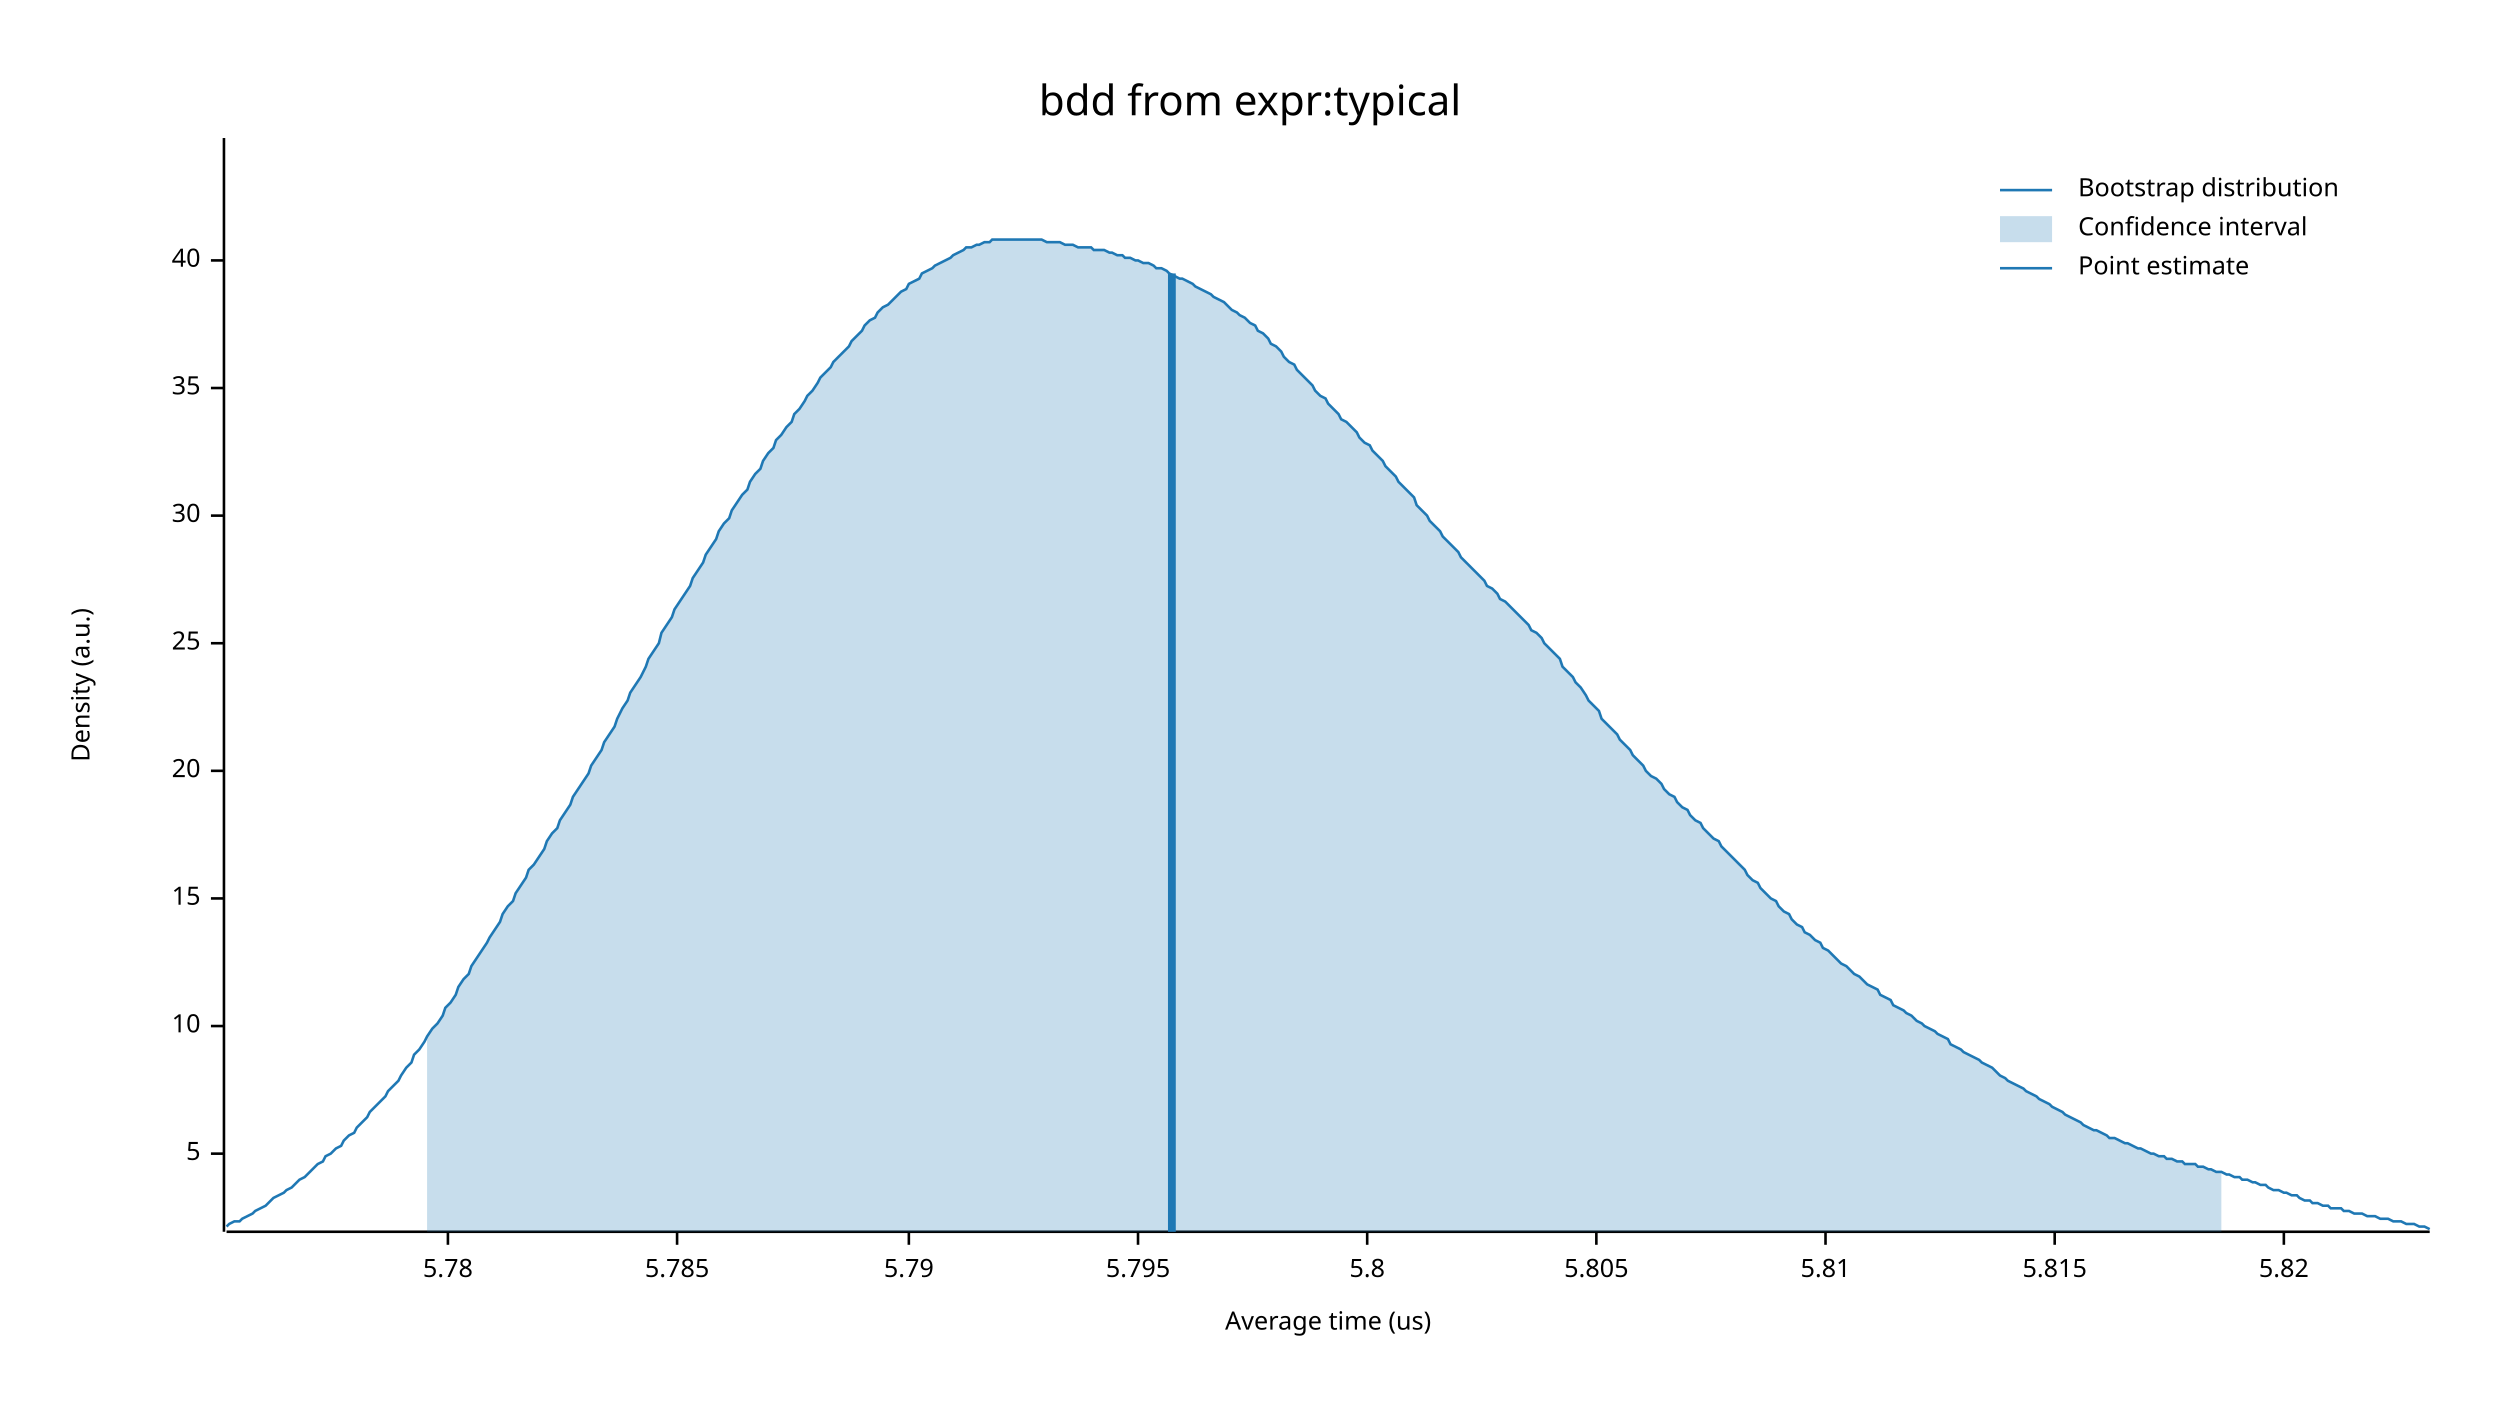
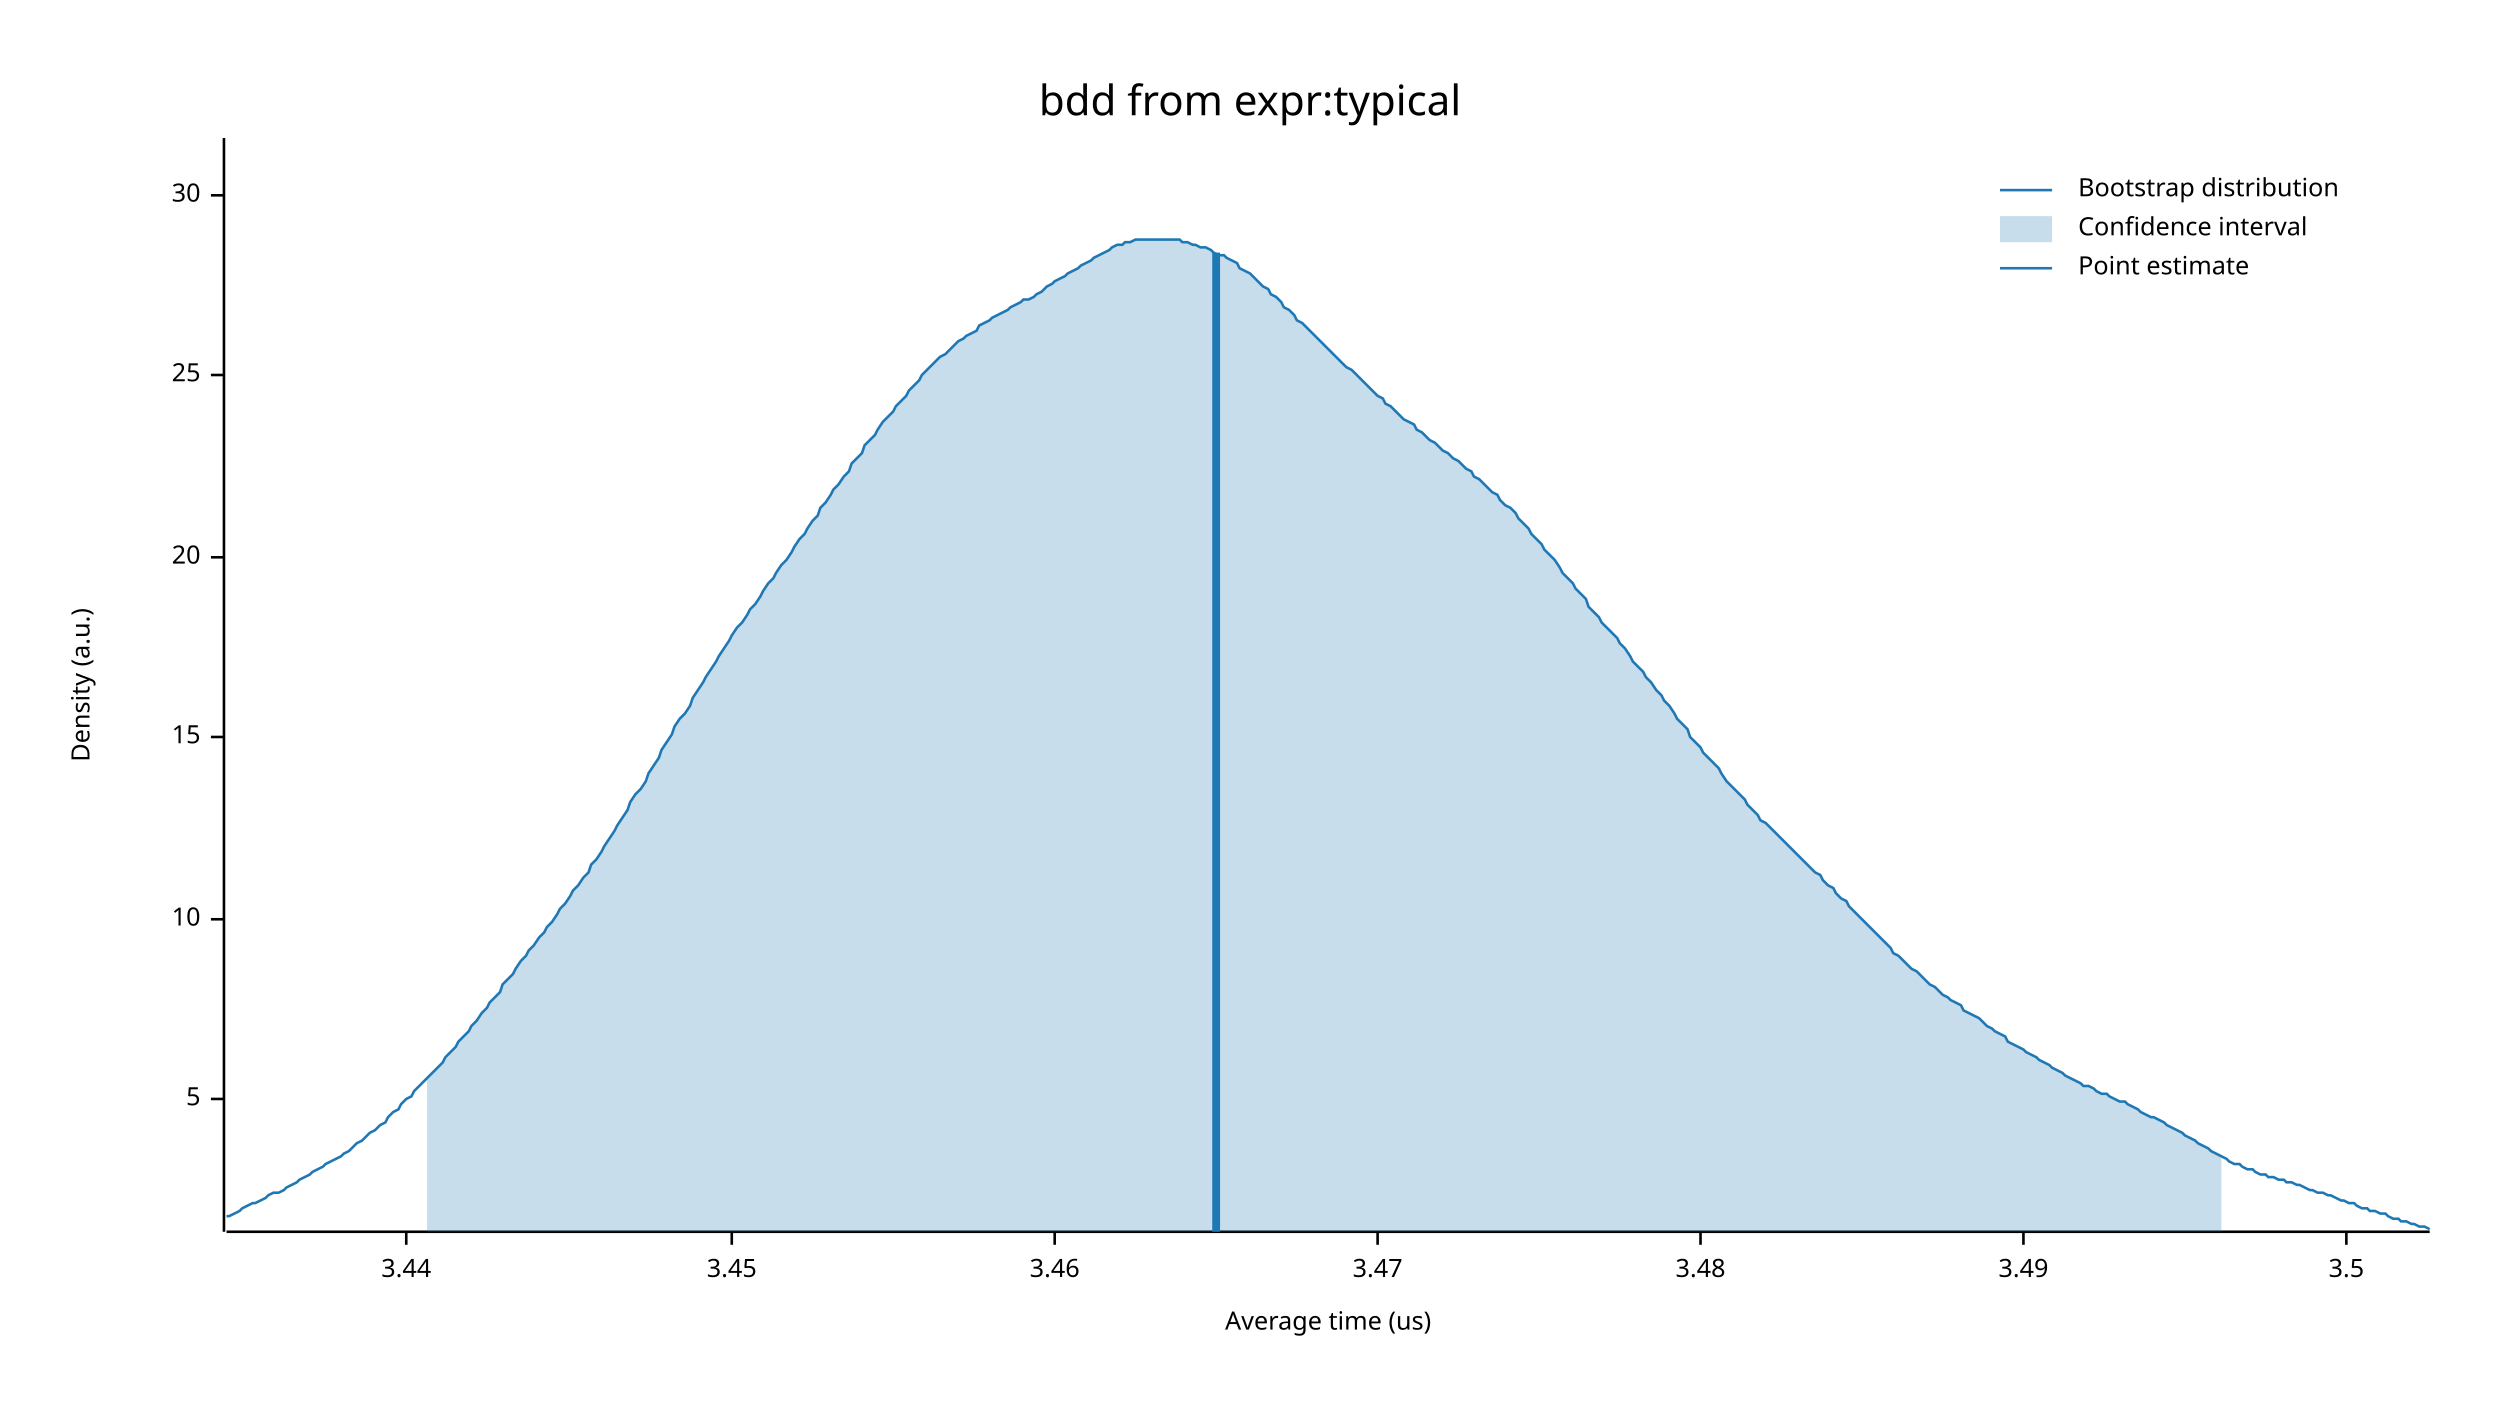
<svg xmlns="http://www.w3.org/2000/svg" width="960" height="540" viewBox="0 0 960 540">
  <text x="480" y="32" dy="0.76em" text-anchor="middle" font-family="sans-serif" font-size="16.129" opacity="1" fill="#000000">
bdd from expr:typical
</text>
  <text x="27" y="263" dy="0.76em" text-anchor="middle" font-family="sans-serif" font-size="9.677" opacity="1" fill="#000000" transform="rotate(270, 27, 263)">
Density (a.u.)
</text>
  <text x="510" y="513" dy="-0.5ex" text-anchor="middle" font-family="sans-serif" font-size="9.677" opacity="1" fill="#000000">
Average time (us)
</text>
  <polyline fill="none" opacity="1" stroke="#000000" stroke-width="1" points="86,53 86,473 " />
-   <text x="77" y="443" dy="0.5ex" text-anchor="end" font-family="sans-serif" font-size="9.677" opacity="1" fill="#000000">
+   <text x="77" y="422" dy="0.5ex" text-anchor="end" font-family="sans-serif" font-size="9.677" opacity="1" fill="#000000">
5
</text>
-   <polyline fill="none" opacity="1" stroke="#000000" stroke-width="1" points="81,443 86,443 " />
-   <text x="77" y="394" dy="0.5ex" text-anchor="end" font-family="sans-serif" font-size="9.677" opacity="1" fill="#000000">
+   <polyline fill="none" opacity="1" stroke="#000000" stroke-width="1" points="81,422 86,422 " />
+   <text x="77" y="353" dy="0.5ex" text-anchor="end" font-family="sans-serif" font-size="9.677" opacity="1" fill="#000000">
10
</text>
-   <polyline fill="none" opacity="1" stroke="#000000" stroke-width="1" points="81,394 86,394 " />
-   <text x="77" y="345" dy="0.5ex" text-anchor="end" font-family="sans-serif" font-size="9.677" opacity="1" fill="#000000">
+   <polyline fill="none" opacity="1" stroke="#000000" stroke-width="1" points="81,353 86,353 " />
+   <text x="77" y="283" dy="0.5ex" text-anchor="end" font-family="sans-serif" font-size="9.677" opacity="1" fill="#000000">
15
</text>
-   <polyline fill="none" opacity="1" stroke="#000000" stroke-width="1" points="81,345 86,345 " />
-   <text x="77" y="296" dy="0.5ex" text-anchor="end" font-family="sans-serif" font-size="9.677" opacity="1" fill="#000000">
+   <polyline fill="none" opacity="1" stroke="#000000" stroke-width="1" points="81,283 86,283 " />
+   <text x="77" y="214" dy="0.5ex" text-anchor="end" font-family="sans-serif" font-size="9.677" opacity="1" fill="#000000">
20
</text>
-   <polyline fill="none" opacity="1" stroke="#000000" stroke-width="1" points="81,296 86,296 " />
-   <text x="77" y="247" dy="0.5ex" text-anchor="end" font-family="sans-serif" font-size="9.677" opacity="1" fill="#000000">
+   <polyline fill="none" opacity="1" stroke="#000000" stroke-width="1" points="81,214 86,214 " />
+   <text x="77" y="144" dy="0.5ex" text-anchor="end" font-family="sans-serif" font-size="9.677" opacity="1" fill="#000000">
25
</text>
-   <polyline fill="none" opacity="1" stroke="#000000" stroke-width="1" points="81,247 86,247 " />
-   <text x="77" y="198" dy="0.5ex" text-anchor="end" font-family="sans-serif" font-size="9.677" opacity="1" fill="#000000">
+   <polyline fill="none" opacity="1" stroke="#000000" stroke-width="1" points="81,144 86,144 " />
+   <text x="77" y="75" dy="0.5ex" text-anchor="end" font-family="sans-serif" font-size="9.677" opacity="1" fill="#000000">
30
</text>
-   <polyline fill="none" opacity="1" stroke="#000000" stroke-width="1" points="81,198 86,198 " />
-   <text x="77" y="149" dy="0.5ex" text-anchor="end" font-family="sans-serif" font-size="9.677" opacity="1" fill="#000000">
- 35
+   <polyline fill="none" opacity="1" stroke="#000000" stroke-width="1" points="81,75 86,75 " />
+   <polyline fill="none" opacity="1" stroke="#000000" stroke-width="1" points="87,473 933,473 " />
+   <text x="156" y="483" dy="0.76em" text-anchor="middle" font-family="sans-serif" font-size="9.677" opacity="1" fill="#000000">
+ 3.44
</text>
-   <polyline fill="none" opacity="1" stroke="#000000" stroke-width="1" points="81,149 86,149 " />
-   <text x="77" y="100" dy="0.5ex" text-anchor="end" font-family="sans-serif" font-size="9.677" opacity="1" fill="#000000">
- 40
+   <polyline fill="none" opacity="1" stroke="#000000" stroke-width="1" points="156,473 156,478 " />
+   <text x="281" y="483" dy="0.76em" text-anchor="middle" font-family="sans-serif" font-size="9.677" opacity="1" fill="#000000">
+ 3.45
</text>
-   <polyline fill="none" opacity="1" stroke="#000000" stroke-width="1" points="81,100 86,100 " />
-   <polyline fill="none" opacity="1" stroke="#000000" stroke-width="1" points="87,473 933,473 " />
-   <text x="172" y="483" dy="0.76em" text-anchor="middle" font-family="sans-serif" font-size="9.677" opacity="1" fill="#000000">
- 5.78
+   <polyline fill="none" opacity="1" stroke="#000000" stroke-width="1" points="281,473 281,478 " />
+   <text x="405" y="483" dy="0.76em" text-anchor="middle" font-family="sans-serif" font-size="9.677" opacity="1" fill="#000000">
+ 3.46
</text>
-   <polyline fill="none" opacity="1" stroke="#000000" stroke-width="1" points="172,473 172,478 " />
-   <text x="260" y="483" dy="0.76em" text-anchor="middle" font-family="sans-serif" font-size="9.677" opacity="1" fill="#000000">
- 5.785
+   <polyline fill="none" opacity="1" stroke="#000000" stroke-width="1" points="405,473 405,478 " />
+   <text x="529" y="483" dy="0.76em" text-anchor="middle" font-family="sans-serif" font-size="9.677" opacity="1" fill="#000000">
+ 3.47
</text>
-   <polyline fill="none" opacity="1" stroke="#000000" stroke-width="1" points="260,473 260,478 " />
-   <text x="349" y="483" dy="0.76em" text-anchor="middle" font-family="sans-serif" font-size="9.677" opacity="1" fill="#000000">
- 5.79
+   <polyline fill="none" opacity="1" stroke="#000000" stroke-width="1" points="529,473 529,478 " />
+   <text x="653" y="483" dy="0.76em" text-anchor="middle" font-family="sans-serif" font-size="9.677" opacity="1" fill="#000000">
+ 3.48
</text>
-   <polyline fill="none" opacity="1" stroke="#000000" stroke-width="1" points="349,473 349,478 " />
-   <text x="437" y="483" dy="0.76em" text-anchor="middle" font-family="sans-serif" font-size="9.677" opacity="1" fill="#000000">
- 5.795
+   <polyline fill="none" opacity="1" stroke="#000000" stroke-width="1" points="653,473 653,478 " />
+   <text x="777" y="483" dy="0.76em" text-anchor="middle" font-family="sans-serif" font-size="9.677" opacity="1" fill="#000000">
+ 3.49
</text>
-   <polyline fill="none" opacity="1" stroke="#000000" stroke-width="1" points="437,473 437,478 " />
-   <text x="525" y="483" dy="0.76em" text-anchor="middle" font-family="sans-serif" font-size="9.677" opacity="1" fill="#000000">
- 5.8
+   <polyline fill="none" opacity="1" stroke="#000000" stroke-width="1" points="777,473 777,478 " />
+   <text x="901" y="483" dy="0.76em" text-anchor="middle" font-family="sans-serif" font-size="9.677" opacity="1" fill="#000000">
+ 3.5
</text>
-   <polyline fill="none" opacity="1" stroke="#000000" stroke-width="1" points="525,473 525,478 " />
-   <text x="613" y="483" dy="0.76em" text-anchor="middle" font-family="sans-serif" font-size="9.677" opacity="1" fill="#000000">
- 5.805
- </text>
-   <polyline fill="none" opacity="1" stroke="#000000" stroke-width="1" points="613,473 613,478 " />
-   <text x="701" y="483" dy="0.76em" text-anchor="middle" font-family="sans-serif" font-size="9.677" opacity="1" fill="#000000">
- 5.81
- </text>
-   <polyline fill="none" opacity="1" stroke="#000000" stroke-width="1" points="701,473 701,478 " />
-   <text x="789" y="483" dy="0.76em" text-anchor="middle" font-family="sans-serif" font-size="9.677" opacity="1" fill="#000000">
- 5.815
- </text>
-   <polyline fill="none" opacity="1" stroke="#000000" stroke-width="1" points="789,473 789,478 " />
-   <text x="877" y="483" dy="0.76em" text-anchor="middle" font-family="sans-serif" font-size="9.677" opacity="1" fill="#000000">
- 5.82
- </text>
-   <polyline fill="none" opacity="1" stroke="#000000" stroke-width="1" points="877,473 877,478 " />
-   <polyline fill="none" opacity="1" stroke="#1F78B4" stroke-width="1" points="87,471 88,470 90,469 92,469 93,468 95,467 97,466 98,465 100,464 102,463 103,462 105,460 107,459 109,458 110,457 112,456 114,454 115,453 117,452 119,450 120,449 122,447 124,446 125,444 127,443 129,441 131,440 132,438 134,436 136,435 137,433 139,431 141,429 142,427 144,425 146,423 148,421 149,419 151,417 153,415 154,413 156,410 158,408 159,405 161,403 163,400 164,398 166,395 168,393 170,390 171,387 173,385 175,382 176,379 178,376 180,374 181,371 183,368 185,365 187,362 188,360 190,357 192,354 193,351 195,348 197,346 198,343 200,340 202,337 203,334 205,332 207,329 209,326 210,323 212,320 214,318 215,315 217,312 219,309 220,306 222,303 224,300 226,297 227,294 229,291 231,288 232,285 234,282 236,279 237,276 239,272 241,269 242,266 244,263 246,260 248,256 249,253 251,250 253,247 254,243 256,240 258,237 259,234 261,231 263,228 265,225 266,222 268,219 270,216 271,213 273,210 275,207 276,204 278,201 280,199 281,196 283,193 285,190 287,188 288,185 290,182 292,180 293,177 295,174 297,172 298,169 300,167 302,164 304,162 305,159 307,157 309,154 310,152 312,150 314,147 315,145 317,143 319,141 320,139 322,137 324,135 326,133 327,131 329,129 331,127 332,125 334,123 336,122 337,120 339,118 341,117 343,115 344,114 346,112 348,111 349,109 351,108 353,107 354,105 356,104 358,103 359,102 361,101 363,100 365,99 366,98 368,97 370,96 371,95 373,95 375,94 376,94 378,93 380,93 381,92 383,92 385,92 387,92 388,92 390,92 392,92 393,92 395,92 397,92 398,92 400,92 402,93 404,93 405,93 407,93 409,94 410,94 412,94 414,95 415,95 417,95 419,95 420,96 422,96 424,96 426,97 427,97 429,98 431,98 432,99 434,99 436,100 437,100 439,101 441,101 443,102 444,103 446,103 448,104 449,105 451,106 453,107 454,107 456,108 458,109 459,110 461,111 463,112 465,113 466,114 468,115 470,116 471,117 473,119 475,120 476,121 478,122 480,124 482,125 483,127 485,128 487,130 488,132 490,133 492,135 493,137 495,139 497,140 498,142 500,144 502,146 504,148 505,150 507,152 509,153 510,155 512,157 514,159 515,161 517,162 519,164 521,166 522,168 524,170 526,171 527,173 529,175 531,177 532,179 534,181 536,183 537,185 539,187 541,189 543,191 544,194 546,196 548,198 549,200 551,202 553,204 554,206 556,208 558,210 560,212 561,214 563,216 565,218 566,219 568,221 570,223 571,225 573,226 575,228 576,230 578,231 580,233 582,235 583,236 585,238 587,240 588,242 590,243 592,245 593,247 595,249 597,251 599,253 600,256 602,258 604,260 605,262 607,264 609,267 610,269 612,271 614,273 615,276 617,278 619,280 621,282 622,284 624,286 626,288 627,290 629,292 631,294 632,296 634,298 636,299 638,301 639,303 641,305 643,306 644,308 646,310 648,311 649,313 651,315 653,316 654,318 656,320 658,322 660,323 661,325 663,327 665,329 666,330 668,332 670,334 671,336 673,338 675,339 676,341 678,343 680,345 682,346 683,348 685,350 687,351 688,353 690,355 692,356 693,358 695,359 697,361 699,362 700,364 702,365 704,367 705,368 707,370 709,371 710,372 712,374 714,375 715,376 717,378 719,379 721,380 722,382 724,383 726,384 727,386 729,387 731,388 732,389 734,390 736,392 738,393 739,394 741,395 743,396 744,397 746,398 748,399 749,401 751,402 753,403 754,404 756,405 758,406 760,407 761,408 763,409 765,410 766,411 768,413 770,414 771,415 773,416 775,417 777,418 778,419 780,420 782,421 783,422 785,423 787,424 788,425 790,426 792,427 793,428 795,429 797,430 799,431 800,432 802,433 804,434 805,434 807,435 809,436 810,437 812,437 814,438 816,439 817,439 819,440 821,441 822,441 824,442 826,443 827,443 829,444 831,444 832,445 834,445 836,446 838,446 839,447 841,447 843,447 844,448 846,448 848,449 849,449 851,450 853,450 855,451 856,451 858,452 860,452 861,453 863,453 865,454 866,454 868,455 870,455 871,456 873,457 875,457 877,458 878,458 880,459 882,459 883,460 885,461 887,461 888,462 890,462 892,463 894,463 895,464 897,464 899,464 900,465 902,465 904,466 905,466 907,466 909,467 910,467 912,467 914,468 916,468 917,468 919,469 921,469 922,469 924,470 926,470 927,470 929,471 931,471 933,472 " />
-   <polygon opacity="0.25" fill="#1F78B4" points="164,398 166,395 168,393 170,390 171,387 173,385 175,382 176,379 178,376 180,374 181,371 183,368 185,365 187,362 188,360 190,357 192,354 193,351 195,348 197,346 198,343 200,340 202,337 203,334 205,332 207,329 209,326 210,323 212,320 214,318 215,315 217,312 219,309 220,306 222,303 224,300 226,297 227,294 229,291 231,288 232,285 234,282 236,279 237,276 239,272 241,269 242,266 244,263 246,260 248,256 249,253 251,250 253,247 254,243 256,240 258,237 259,234 261,231 263,228 265,225 266,222 268,219 270,216 271,213 273,210 275,207 276,204 278,201 280,199 281,196 283,193 285,190 287,188 288,185 290,182 292,180 293,177 295,174 297,172 298,169 300,167 302,164 304,162 305,159 307,157 309,154 310,152 312,150 314,147 315,145 317,143 319,141 320,139 322,137 324,135 326,133 327,131 329,129 331,127 332,125 334,123 336,122 337,120 339,118 341,117 343,115 344,114 346,112 348,111 349,109 351,108 353,107 354,105 356,104 358,103 359,102 361,101 363,100 365,99 366,98 368,97 370,96 371,95 373,95 375,94 376,94 378,93 380,93 381,92 383,92 385,92 387,92 388,92 390,92 392,92 393,92 395,92 397,92 398,92 400,92 402,93 404,93 405,93 407,93 409,94 410,94 412,94 414,95 415,95 417,95 419,95 420,96 422,96 424,96 426,97 427,97 429,98 431,98 432,99 434,99 436,100 437,100 439,101 441,101 443,102 444,103 446,103 448,104 449,105 451,106 453,107 454,107 456,108 458,109 459,110 461,111 463,112 465,113 466,114 468,115 470,116 471,117 473,119 475,120 476,121 478,122 480,124 482,125 483,127 485,128 487,130 488,132 490,133 492,135 493,137 495,139 497,140 498,142 500,144 502,146 504,148 505,150 507,152 509,153 510,155 512,157 514,159 515,161 517,162 519,164 521,166 522,168 524,170 526,171 527,173 529,175 531,177 532,179 534,181 536,183 537,185 539,187 541,189 543,191 544,194 546,196 548,198 549,200 551,202 553,204 554,206 556,208 558,210 560,212 561,214 563,216 565,218 566,219 568,221 570,223 571,225 573,226 575,228 576,230 578,231 580,233 582,235 583,236 585,238 587,240 588,242 590,243 592,245 593,247 595,249 597,251 599,253 600,256 602,258 604,260 605,262 607,264 609,267 610,269 612,271 614,273 615,276 617,278 619,280 621,282 622,284 624,286 626,288 627,290 629,292 631,294 632,296 634,298 636,299 638,301 639,303 641,305 643,306 644,308 646,310 648,311 649,313 651,315 653,316 654,318 656,320 658,322 660,323 661,325 663,327 665,329 666,330 668,332 670,334 671,336 673,338 675,339 676,341 678,343 680,345 682,346 683,348 685,350 687,351 688,353 690,355 692,356 693,358 695,359 697,361 699,362 700,364 702,365 704,367 705,368 707,370 709,371 710,372 712,374 714,375 715,376 717,378 719,379 721,380 722,382 724,383 726,384 727,386 729,387 731,388 732,389 734,390 736,392 738,393 739,394 741,395 743,396 744,397 746,398 748,399 749,401 751,402 753,403 754,404 756,405 758,406 760,407 761,408 763,409 765,410 766,411 768,413 770,414 771,415 773,416 775,417 777,418 778,419 780,420 782,421 783,422 785,423 787,424 788,425 790,426 792,427 793,428 795,429 797,430 799,431 800,432 802,433 804,434 805,434 807,435 809,436 810,437 812,437 814,438 816,439 817,439 819,440 821,441 822,441 824,442 826,443 827,443 829,444 831,444 832,445 834,445 836,446 838,446 839,447 841,447 843,447 844,448 846,448 848,449 849,449 851,450 853,450 853,473 164,473 " />
-   <polyline fill="none" opacity="1" stroke="#1F78B4" stroke-width="3" points="450,473 450,105 " />
+   <polyline fill="none" opacity="1" stroke="#000000" stroke-width="1" points="901,473 901,478 " />
+   <polyline fill="none" opacity="1" stroke="#1F78B4" stroke-width="1" points="87,467 88,467 90,466 92,465 93,464 95,463 97,462 98,462 100,461 102,460 103,459 105,458 107,458 109,457 110,456 112,455 114,454 115,453 117,452 119,451 120,450 122,449 124,448 125,447 127,446 129,445 131,444 132,443 134,442 136,440 137,439 139,438 141,436 142,435 144,434 146,432 148,431 149,429 151,427 153,426 154,424 156,422 158,421 159,419 161,417 163,415 164,414 166,412 168,410 170,408 171,406 173,404 175,402 176,400 178,398 180,396 181,394 183,392 185,389 187,387 188,385 190,383 192,381 193,378 195,376 197,374 198,372 200,369 202,367 203,365 205,363 207,360 209,358 210,356 212,354 214,351 215,349 217,347 219,344 220,342 222,340 224,337 226,335 227,332 229,330 231,327 232,325 234,322 236,319 237,317 239,314 241,311 242,308 244,305 246,303 248,300 249,297 251,294 253,291 254,288 256,285 258,282 259,279 261,276 263,274 265,271 266,268 268,265 270,262 271,260 273,257 275,254 276,252 278,249 280,246 281,244 283,241 285,239 287,236 288,234 290,232 292,229 293,227 295,224 297,222 298,220 300,217 302,215 304,212 305,210 307,207 309,205 310,203 312,200 314,198 315,195 317,193 319,190 320,188 322,186 324,183 326,181 327,178 329,176 331,174 332,171 334,169 336,167 337,165 339,162 341,160 343,158 344,156 346,154 348,152 349,150 351,148 353,146 354,144 356,142 358,140 359,139 361,137 363,136 365,134 366,133 368,131 370,130 371,129 373,128 375,127 376,125 378,124 380,123 381,122 383,121 385,120 387,119 388,118 390,117 392,116 393,115 395,115 397,114 398,113 400,112 402,110 404,109 405,108 407,107 409,106 410,105 412,104 414,103 415,102 417,101 419,100 420,99 422,98 424,97 426,96 427,95 429,94 431,94 432,93 434,93 436,92 437,92 439,92 441,92 443,92 444,92 446,92 448,92 449,92 451,92 453,92 454,93 456,93 458,94 459,94 461,95 463,95 465,96 466,97 468,98 470,98 471,99 473,100 475,101 476,103 478,104 480,105 482,107 483,108 485,110 487,111 488,113 490,114 492,116 493,118 495,119 497,121 498,123 500,124 502,126 504,128 505,129 507,131 509,133 510,134 512,136 514,138 515,139 517,141 519,142 521,144 522,145 524,147 526,149 527,150 529,152 531,153 532,155 534,156 536,158 537,159 539,161 541,162 543,163 544,165 546,166 548,168 549,169 551,170 553,172 554,173 556,174 558,176 560,177 561,178 563,180 565,181 566,183 568,184 570,186 571,187 573,189 575,190 576,192 578,194 580,195 582,197 583,199 585,201 587,203 588,205 590,207 592,209 593,211 595,213 597,215 599,218 600,220 602,222 604,224 605,226 607,228 609,230 610,233 612,235 614,237 615,239 617,241 619,243 621,245 622,247 624,249 626,252 627,254 629,256 631,258 632,260 634,262 636,265 638,267 639,269 641,271 643,274 644,276 646,278 648,280 649,283 651,285 653,287 654,289 656,291 658,293 660,295 661,297 663,300 665,302 666,303 668,305 670,307 671,309 673,311 675,313 676,315 678,316 680,318 682,320 683,321 685,323 687,325 688,326 690,328 692,330 693,331 695,333 697,335 699,336 700,338 702,340 704,341 705,343 707,345 709,346 710,348 712,350 714,352 715,353 717,355 719,357 721,359 722,360 724,362 726,364 727,366 729,367 731,369 732,370 734,372 736,373 738,375 739,376 741,378 743,379 744,380 746,382 748,383 749,384 751,385 753,386 754,388 756,389 758,390 760,391 761,392 763,394 765,395 766,396 768,397 770,398 771,400 773,401 775,402 777,403 778,404 780,405 782,406 783,407 785,408 787,409 788,410 790,411 792,412 793,413 795,414 797,415 799,416 800,417 802,417 804,418 805,419 807,420 809,420 810,421 812,422 814,423 816,423 817,424 819,425 821,426 822,427 824,428 826,429 827,429 829,430 831,431 832,432 834,433 836,434 838,435 839,436 841,437 843,438 844,439 846,440 848,441 849,442 851,443 853,444 855,445 856,446 858,447 860,447 861,448 863,449 865,449 866,450 868,451 870,451 871,452 873,452 875,453 877,453 878,454 880,454 882,455 883,455 885,456 887,457 888,457 890,458 892,458 894,459 895,459 897,460 899,461 900,461 902,462 904,462 905,463 907,464 909,464 910,465 912,465 914,466 916,466 917,467 919,468 921,468 922,469 924,469 926,470 927,470 929,471 931,471 933,472 " />
+   <polygon opacity="0.25" fill="#1F78B4" points="164,414 166,412 168,410 170,408 171,406 173,404 175,402 176,400 178,398 180,396 181,394 183,392 185,389 187,387 188,385 190,383 192,381 193,378 195,376 197,374 198,372 200,369 202,367 203,365 205,363 207,360 209,358 210,356 212,354 214,351 215,349 217,347 219,344 220,342 222,340 224,337 226,335 227,332 229,330 231,327 232,325 234,322 236,319 237,317 239,314 241,311 242,308 244,305 246,303 248,300 249,297 251,294 253,291 254,288 256,285 258,282 259,279 261,276 263,274 265,271 266,268 268,265 270,262 271,260 273,257 275,254 276,252 278,249 280,246 281,244 283,241 285,239 287,236 288,234 290,232 292,229 293,227 295,224 297,222 298,220 300,217 302,215 304,212 305,210 307,207 309,205 310,203 312,200 314,198 315,195 317,193 319,190 320,188 322,186 324,183 326,181 327,178 329,176 331,174 332,171 334,169 336,167 337,165 339,162 341,160 343,158 344,156 346,154 348,152 349,150 351,148 353,146 354,144 356,142 358,140 359,139 361,137 363,136 365,134 366,133 368,131 370,130 371,129 373,128 375,127 376,125 378,124 380,123 381,122 383,121 385,120 387,119 388,118 390,117 392,116 393,115 395,115 397,114 398,113 400,112 402,110 404,109 405,108 407,107 409,106 410,105 412,104 414,103 415,102 417,101 419,100 420,99 422,98 424,97 426,96 427,95 429,94 431,94 432,93 434,93 436,92 437,92 439,92 441,92 443,92 444,92 446,92 448,92 449,92 451,92 453,92 454,93 456,93 458,94 459,94 461,95 463,95 465,96 466,97 468,98 470,98 471,99 473,100 475,101 476,103 478,104 480,105 482,107 483,108 485,110 487,111 488,113 490,114 492,116 493,118 495,119 497,121 498,123 500,124 502,126 504,128 505,129 507,131 509,133 510,134 512,136 514,138 515,139 517,141 519,142 521,144 522,145 524,147 526,149 527,150 529,152 531,153 532,155 534,156 536,158 537,159 539,161 541,162 543,163 544,165 546,166 548,168 549,169 551,170 553,172 554,173 556,174 558,176 560,177 561,178 563,180 565,181 566,183 568,184 570,186 571,187 573,189 575,190 576,192 578,194 580,195 582,197 583,199 585,201 587,203 588,205 590,207 592,209 593,211 595,213 597,215 599,218 600,220 602,222 604,224 605,226 607,228 609,230 610,233 612,235 614,237 615,239 617,241 619,243 621,245 622,247 624,249 626,252 627,254 629,256 631,258 632,260 634,262 636,265 638,267 639,269 641,271 643,274 644,276 646,278 648,280 649,283 651,285 653,287 654,289 656,291 658,293 660,295 661,297 663,300 665,302 666,303 668,305 670,307 671,309 673,311 675,313 676,315 678,316 680,318 682,320 683,321 685,323 687,325 688,326 690,328 692,330 693,331 695,333 697,335 699,336 700,338 702,340 704,341 705,343 707,345 709,346 710,348 712,350 714,352 715,353 717,355 719,357 721,359 722,360 724,362 726,364 727,366 729,367 731,369 732,370 734,372 736,373 738,375 739,376 741,378 743,379 744,380 746,382 748,383 749,384 751,385 753,386 754,388 756,389 758,390 760,391 761,392 763,394 765,395 766,396 768,397 770,398 771,400 773,401 775,402 777,403 778,404 780,405 782,406 783,407 785,408 787,409 788,410 790,411 792,412 793,413 795,414 797,415 799,416 800,417 802,417 804,418 805,419 807,420 809,420 810,421 812,422 814,423 816,423 817,424 819,425 821,426 822,427 824,428 826,429 827,429 829,430 831,431 832,432 834,433 836,434 838,435 839,436 841,437 843,438 844,439 846,440 848,441 849,442 851,443 853,444 853,473 164,473 " />
+   <polyline fill="none" opacity="1" stroke="#1F78B4" stroke-width="3" points="467,473 467,97 " />
  <text x="798" y="68" dy="0.76em" text-anchor="start" font-family="sans-serif" font-size="9.677" opacity="1" fill="#000000">
Bootstrap distribution
</text>
  <text x="798" y="83" dy="0.76em" text-anchor="start" font-family="sans-serif" font-size="9.677" opacity="1" fill="#000000">
Confidence interval
</text>
  <text x="798" y="98" dy="0.76em" text-anchor="start" font-family="sans-serif" font-size="9.677" opacity="1" fill="#000000">
Point estimate
</text>
  <polyline fill="none" opacity="1" stroke="#1F78B4" stroke-width="1" points="768,73 788,73 " />
  <rect x="768" y="83" width="20" height="10" opacity="0.25" fill="#1F78B4" stroke="none" />
  <polyline fill="none" opacity="1" stroke="#1F78B4" stroke-width="1" points="768,103 788,103 " />
</svg>
